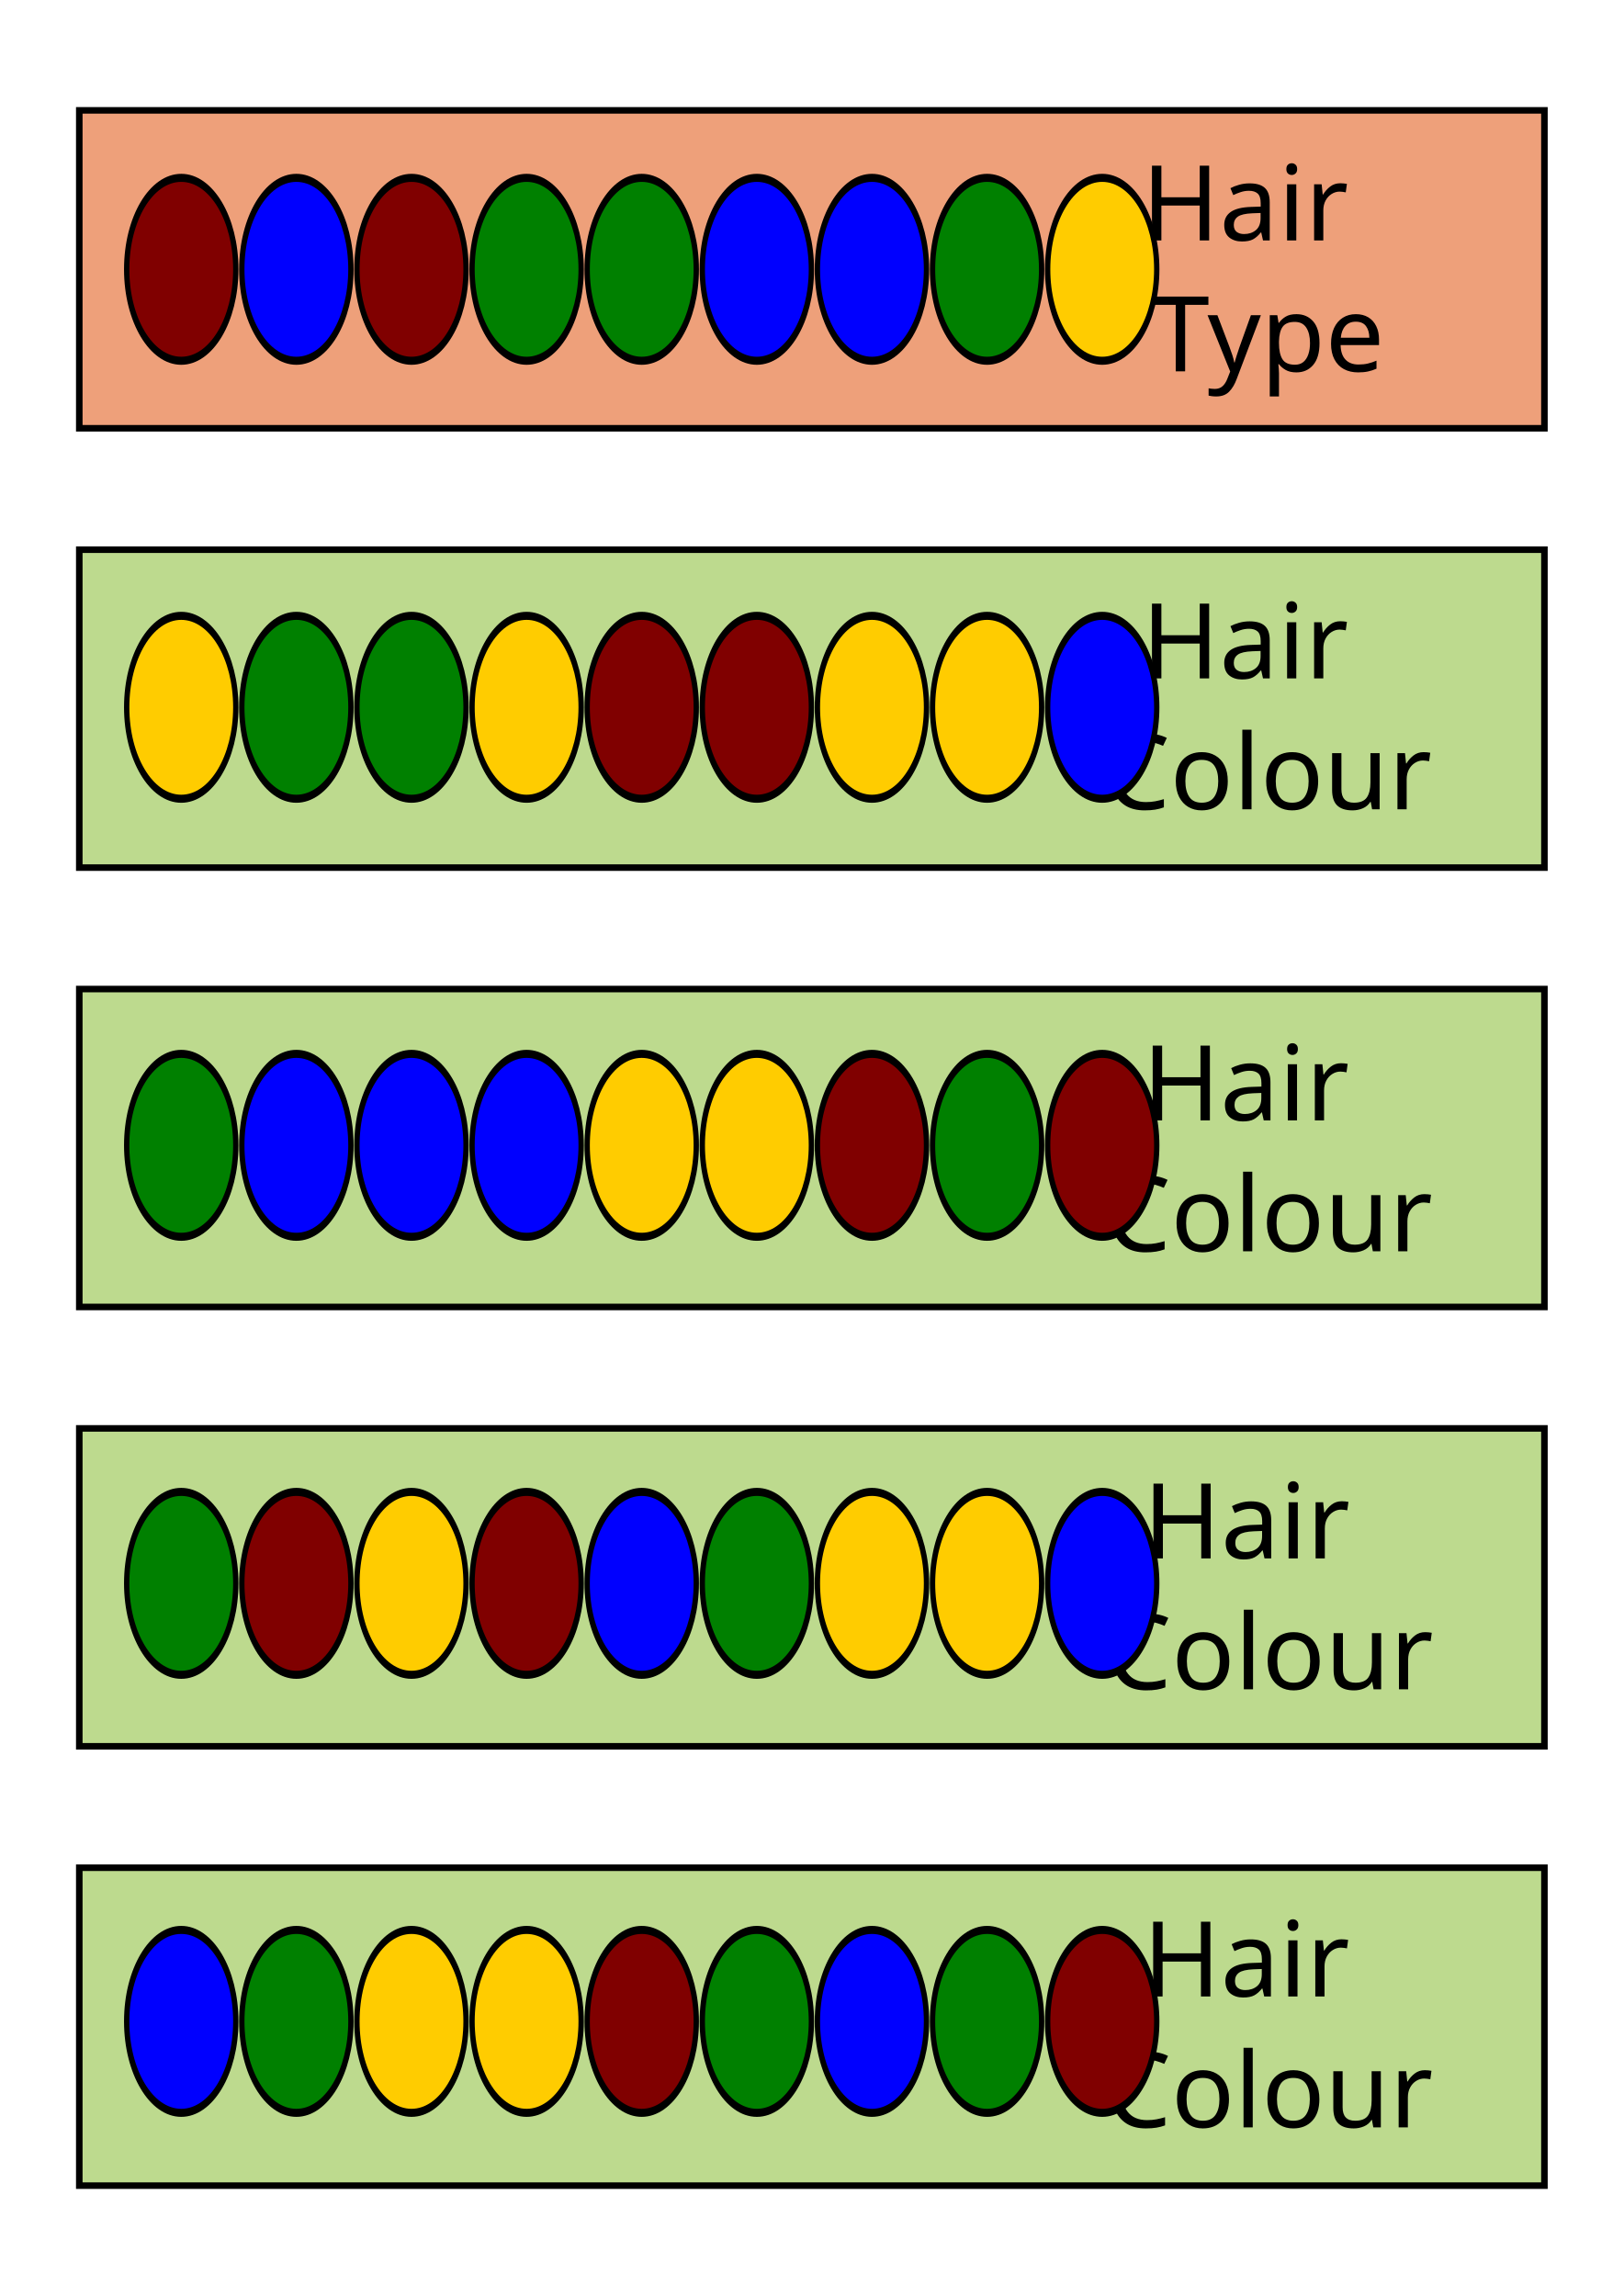
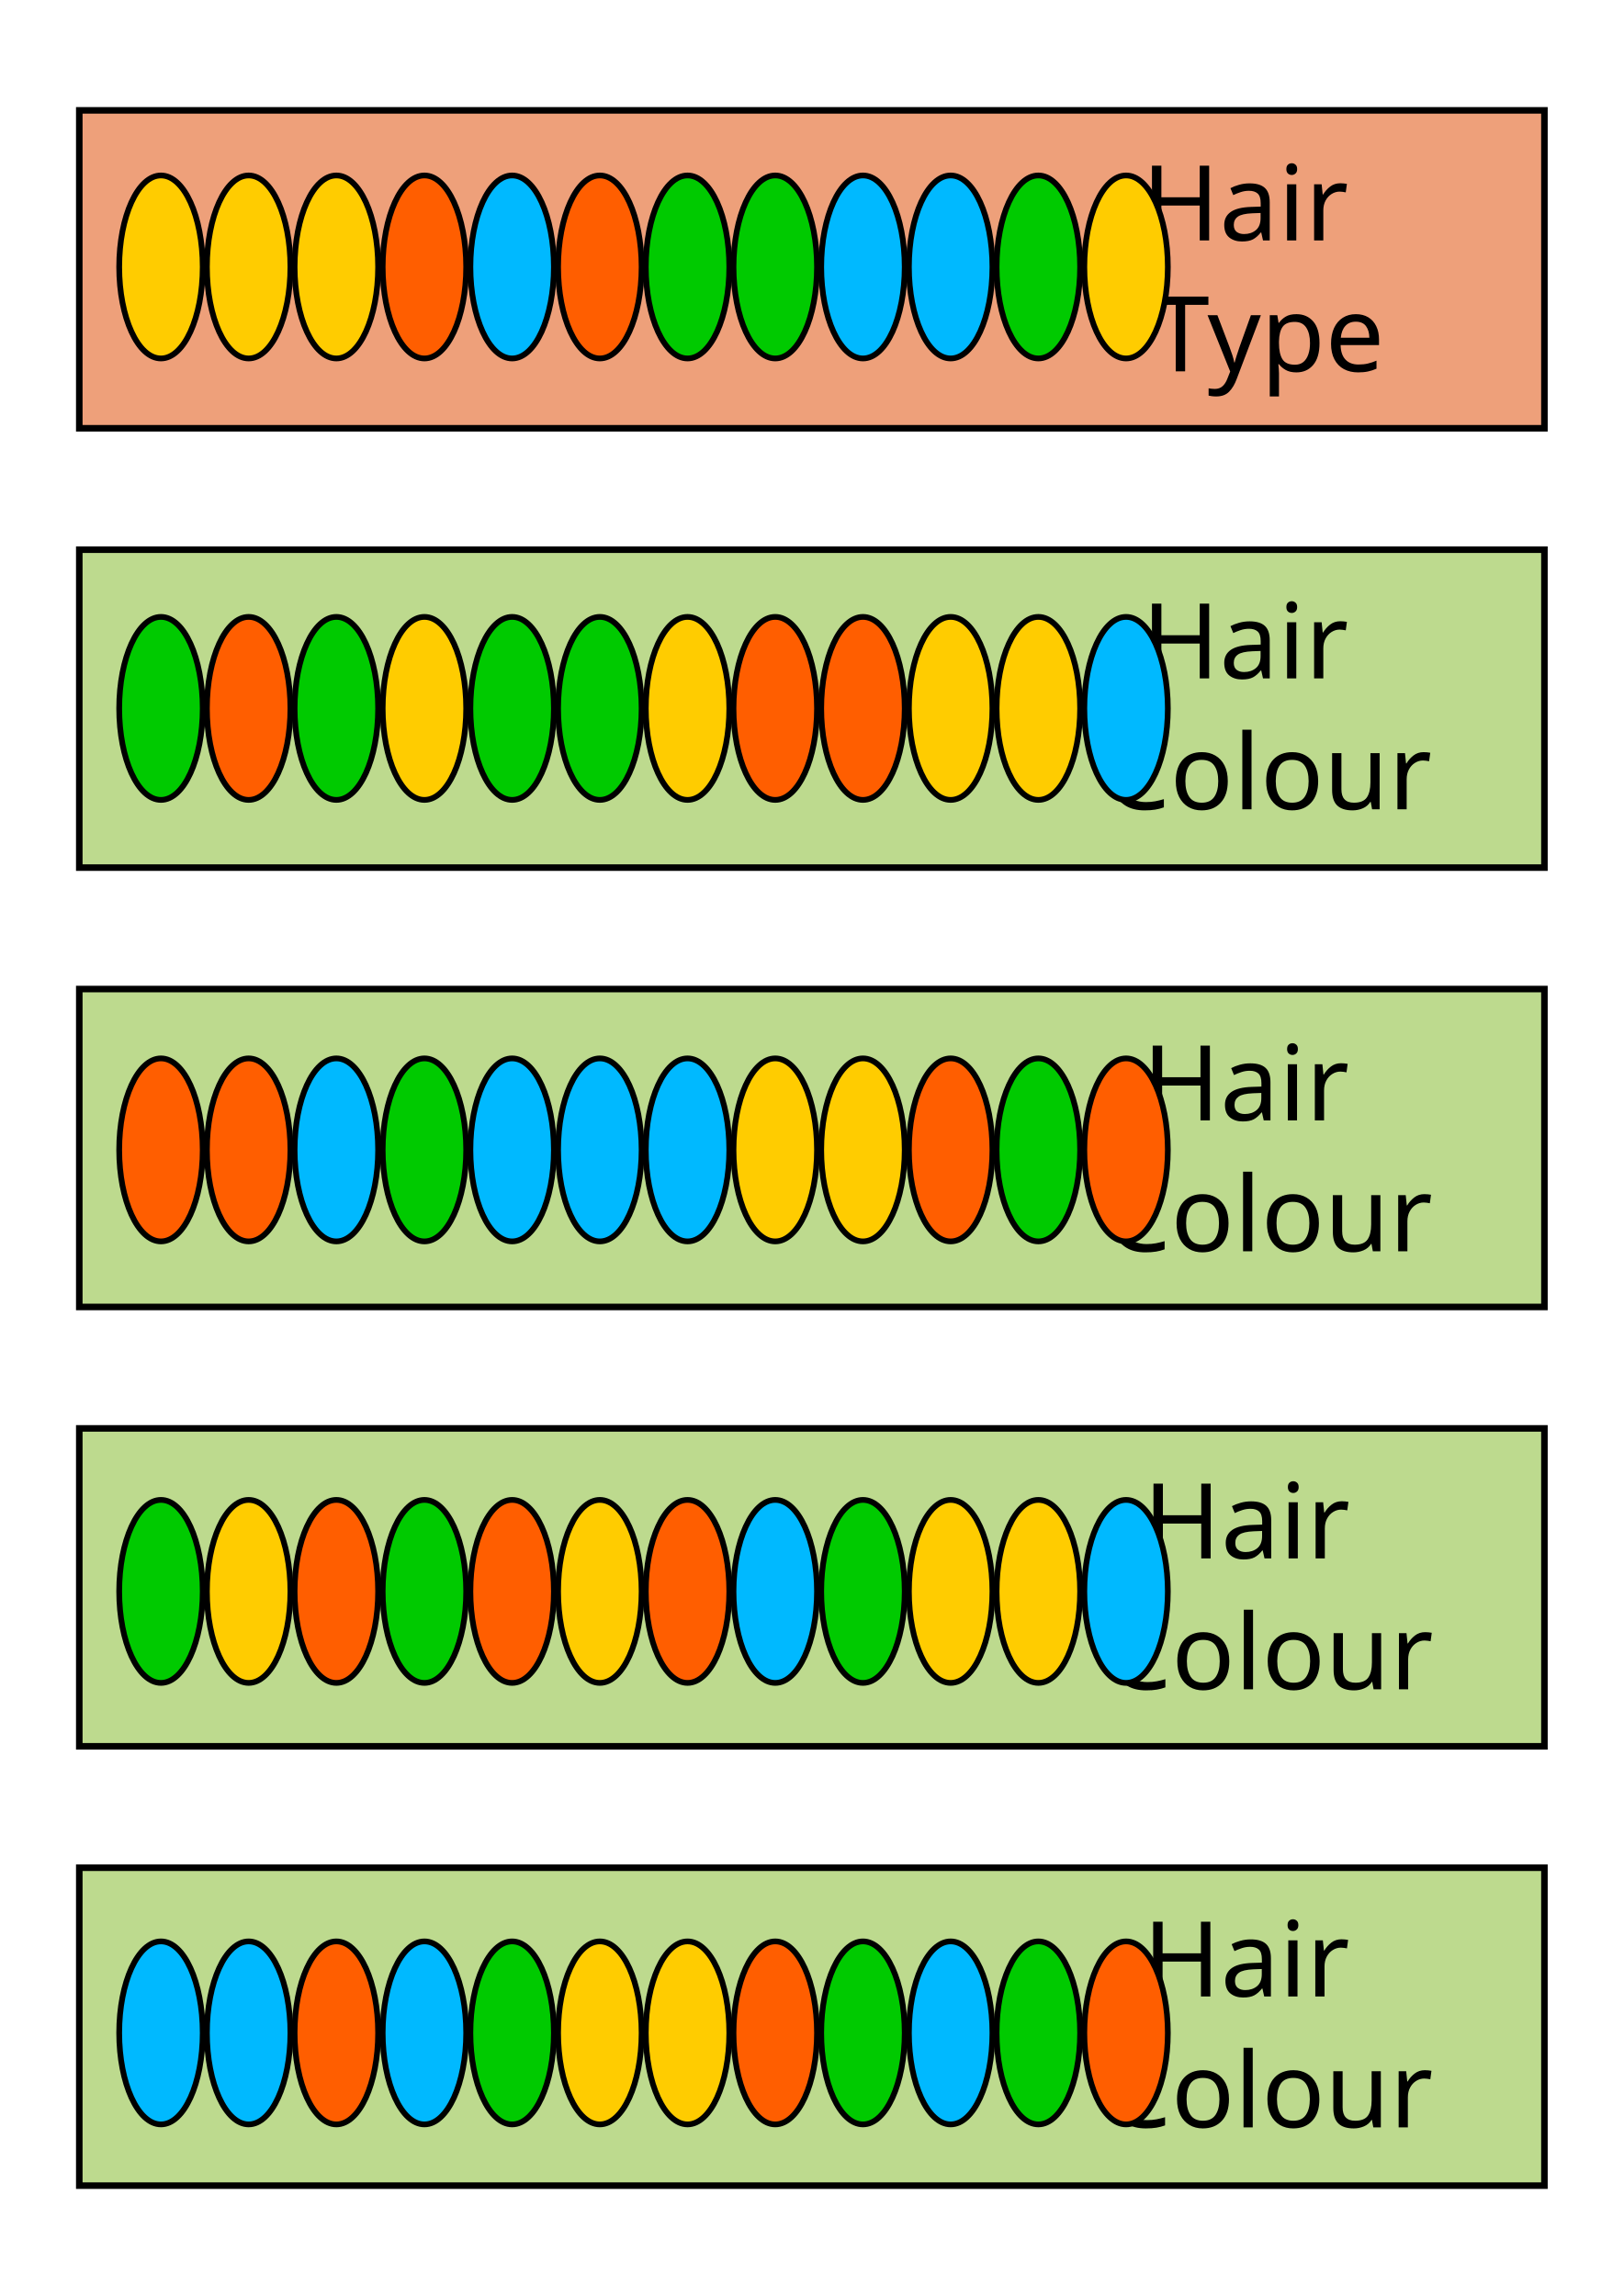
<svg xmlns="http://www.w3.org/2000/svg" width="744.094" height="1052.362" id="svg2" version="1.1">
  <defs id="defs4" />
  <g id="layer2" />
  <g id="layer1">
    <g id="g4199" transform="translate(2.047234,9.933201)">
      <rect y="40.648" x="34.286" height="145.714" width="671.429" id="rect2985" style="fill:#eea07a;fill-opacity:1;stroke:#000000;stroke-width:3;stroke-miterlimit:4;stroke-dasharray:none;stroke-opacity:1" />
-       <ellipse transform="matrix(0.386699,0,0,0.5844715,250.5423,4.406736)" id="path3838" style="fill:#800000;fill-opacity:1;stroke:#000000;stroke-width:6.31;stroke-miterlimit:4;stroke-dasharray:none;stroke-opacity:1" cx="-438.406" cy="186.661" rx="64.65" ry="71.721" />
-       <ellipse transform="matrix(0.386699,0,0,0.5844715,303.2979,4.406736)" id="path3838-2" style="fill:#0000ff;fill-opacity:1;stroke:#000000;stroke-width:6.31;stroke-miterlimit:4;stroke-dasharray:none;stroke-opacity:1" cx="-438.406" cy="186.661" rx="64.65" ry="71.721" />
-       <ellipse transform="matrix(0.386699,0,0,0.5844715,356.0536,4.406736)" id="path3838-7" style="fill:#800000;fill-opacity:1;stroke:#000000;stroke-width:6.31;stroke-miterlimit:4;stroke-dasharray:none;stroke-opacity:1" cx="-438.406" cy="186.661" rx="64.65" ry="71.721" />
-       <ellipse transform="matrix(0.386699,0,0,0.5844715,408.8091,4.406736)" id="path3838-3" style="fill:#008000;fill-opacity:1;stroke:#000000;stroke-width:6.31;stroke-miterlimit:4;stroke-dasharray:none;stroke-opacity:1" cx="-438.406" cy="186.661" rx="64.65" ry="71.721" />
-       <ellipse transform="matrix(0.386699,0,0,0.5844715,461.5648,4.406736)" id="path3838-30" style="fill:#008000;fill-opacity:1;stroke:#000000;stroke-width:6.31;stroke-miterlimit:4;stroke-dasharray:none;stroke-opacity:1" cx="-438.406" cy="186.661" rx="64.65" ry="71.721" />
-       <ellipse transform="matrix(0.386699,0,0,0.5844715,567.076,4.406736)" id="path3838-25" style="fill:#0000ff;fill-opacity:1;stroke:#000000;stroke-width:6.31;stroke-miterlimit:4;stroke-dasharray:none;stroke-opacity:1" cx="-438.406" cy="186.661" rx="64.65" ry="71.721" />
-       <ellipse transform="matrix(0.386699,0,0,0.5844715,619.8316,4.406736)" id="path3838-6" style="fill:#008000;fill-opacity:1;stroke:#000000;stroke-width:6.31;stroke-miterlimit:4;stroke-dasharray:none;stroke-opacity:1" cx="-438.406" cy="186.661" rx="64.65" ry="71.721" />
-       <ellipse transform="matrix(0.386699,0,0,0.5844715,514.3204,4.406736)" id="path3838-39" style="fill:#0000ff;fill-opacity:1;stroke:#000000;stroke-width:6.31;stroke-miterlimit:4;stroke-dasharray:none;stroke-opacity:1" cx="-438.406" cy="186.661" rx="64.65" ry="71.721" />
      <rect y="242.019" x="34.286" height="145.714" width="671.429" id="rect2985-2" style="fill:#bdda8e;fill-opacity:1;stroke:#000000;stroke-width:3;stroke-miterlimit:4;stroke-dasharray:none;stroke-opacity:1" />
-       <ellipse transform="matrix(0.386699,0,0,0.5844715,250.5423,205.1534)" id="path3838-4" style="fill:#ffcc00;fill-opacity:1;stroke:#000000;stroke-width:6.31;stroke-miterlimit:4;stroke-dasharray:none;stroke-opacity:1" cx="-438.406" cy="186.661" rx="64.65" ry="71.721" />
-       <ellipse transform="matrix(0.386699,0,0,0.5844715,303.2979,205.1534)" id="path3838-2-8" style="fill:#008000;fill-opacity:1;stroke:#000000;stroke-width:6.31;stroke-miterlimit:4;stroke-dasharray:none;stroke-opacity:1" cx="-438.406" cy="186.661" rx="64.65" ry="71.721" />
-       <ellipse transform="matrix(0.386699,0,0,0.5844715,356.0536,205.1534)" id="path3838-7-1" style="fill:#008000;fill-opacity:1;stroke:#000000;stroke-width:6.31;stroke-miterlimit:4;stroke-dasharray:none;stroke-opacity:1" cx="-438.406" cy="186.661" rx="64.65" ry="71.721" />
-       <ellipse transform="matrix(0.386699,0,0,0.5844715,408.8091,205.1534)" id="path3838-3-0" style="fill:#ffcc00;fill-opacity:1;stroke:#000000;stroke-width:6.31;stroke-miterlimit:4;stroke-dasharray:none;stroke-opacity:1" cx="-438.406" cy="186.661" rx="64.65" ry="71.721" />
-       <ellipse transform="matrix(0.386699,0,0,0.5844715,461.5648,205.1534)" id="path3838-30-1" style="fill:#800000;fill-opacity:1;stroke:#000000;stroke-width:6.31;stroke-miterlimit:4;stroke-dasharray:none;stroke-opacity:1" cx="-438.406" cy="186.661" rx="64.65" ry="71.721" />
-       <ellipse transform="matrix(0.386699,0,0,0.5844715,567.076,205.1534)" id="path3838-25-6" style="fill:#ffcc00;fill-opacity:1;stroke:#000000;stroke-width:6.31;stroke-miterlimit:4;stroke-dasharray:none;stroke-opacity:1" cx="-438.406" cy="186.661" rx="64.65" ry="71.721" />
-       <ellipse transform="matrix(0.386699,0,0,0.5844715,619.8316,205.1534)" id="path3838-6-7" style="fill:#ffcc00;fill-opacity:1;stroke:#000000;stroke-width:6.31;stroke-miterlimit:4;stroke-dasharray:none;stroke-opacity:1" cx="-438.406" cy="186.661" rx="64.65" ry="71.721" />
-       <ellipse transform="matrix(0.386699,0,0,0.5844715,514.3204,205.1534)" id="path3838-39-6" style="fill:#800000;fill-opacity:1;stroke:#000000;stroke-width:6.31;stroke-miterlimit:4;stroke-dasharray:none;stroke-opacity:1" cx="-438.406" cy="186.661" rx="64.65" ry="71.721" />
      <rect y="443.391" x="34.286" height="145.714" width="671.429" id="rect2985-6" style="fill:#bdda8e;fill-opacity:1;stroke:#000000;stroke-width:3;stroke-miterlimit:4;stroke-dasharray:none;stroke-opacity:1" />
-       <ellipse transform="matrix(0.386699,0,0,0.5844715,250.5423,405.9221)" id="path3838-63" style="fill:#008000;fill-opacity:1;stroke:#000000;stroke-width:6.31;stroke-miterlimit:4;stroke-dasharray:none;stroke-opacity:1" cx="-438.406" cy="186.661" rx="64.65" ry="71.721" />
-       <ellipse transform="matrix(0.386699,0,0,0.5844715,303.2979,405.9221)" id="path3838-2-1" style="fill:#0000ff;fill-opacity:1;stroke:#000000;stroke-width:6.31;stroke-miterlimit:4;stroke-dasharray:none;stroke-opacity:1" cx="-438.406" cy="186.661" rx="64.65" ry="71.721" />
-       <ellipse transform="matrix(0.386699,0,0,0.5844715,356.0536,405.9221)" id="path3838-7-9" style="fill:#0000ff;fill-opacity:1;stroke:#000000;stroke-width:6.31;stroke-miterlimit:4;stroke-dasharray:none;stroke-opacity:1" cx="-438.406" cy="186.661" rx="64.65" ry="71.721" />
-       <ellipse transform="matrix(0.386699,0,0,0.5844715,408.8091,405.9221)" id="path3838-3-3" style="fill:#0000ff;fill-opacity:1;stroke:#000000;stroke-width:6.31;stroke-miterlimit:4;stroke-dasharray:none;stroke-opacity:1" cx="-438.406" cy="186.661" rx="64.65" ry="71.721" />
-       <ellipse transform="matrix(0.386699,0,0,0.5844715,461.5648,405.9221)" id="path3838-30-4" style="fill:#ffcc00;fill-opacity:1;stroke:#000000;stroke-width:6.31;stroke-miterlimit:4;stroke-dasharray:none;stroke-opacity:1" cx="-438.406" cy="186.661" rx="64.65" ry="71.721" />
-       <ellipse transform="matrix(0.386699,0,0,0.5844715,567.076,405.9221)" id="path3838-25-4" style="fill:#800000;fill-opacity:1;stroke:#000000;stroke-width:6.31;stroke-miterlimit:4;stroke-dasharray:none;stroke-opacity:1" cx="-438.406" cy="186.661" rx="64.65" ry="71.721" />
-       <ellipse transform="matrix(0.386699,0,0,0.5844715,619.8316,405.9221)" id="path3838-6-3" style="fill:#008000;fill-opacity:1;stroke:#000000;stroke-width:6.31;stroke-miterlimit:4;stroke-dasharray:none;stroke-opacity:1" cx="-438.406" cy="186.661" rx="64.65" ry="71.721" />
-       <ellipse transform="matrix(0.386699,0,0,0.5844715,514.3204,405.9221)" id="path3838-39-9" style="fill:#ffcc00;fill-opacity:1;stroke:#000000;stroke-width:6.31;stroke-miterlimit:4;stroke-dasharray:none;stroke-opacity:1" cx="-438.406" cy="186.661" rx="64.65" ry="71.721" />
      <rect y="644.762" x="34.286" height="145.714" width="671.429" id="rect2985-5" style="fill:#bdda8e;fill-opacity:1;stroke:#000000;stroke-width:3;stroke-miterlimit:4;stroke-dasharray:none;stroke-opacity:1" />
-       <ellipse transform="matrix(0.386699,0,0,0.5844715,250.5423,606.6908)" id="path3838-44" style="fill:#008000;fill-opacity:1;stroke:#000000;stroke-width:6.31;stroke-miterlimit:4;stroke-dasharray:none;stroke-opacity:1" cx="-438.406" cy="186.661" rx="64.65" ry="71.721" />
-       <ellipse transform="matrix(0.386699,0,0,0.5844715,303.2979,606.6908)" id="path3838-2-9" style="fill:#800000;fill-opacity:1;stroke:#000000;stroke-width:6.31;stroke-miterlimit:4;stroke-dasharray:none;stroke-opacity:1" cx="-438.406" cy="186.661" rx="64.65" ry="71.721" />
-       <ellipse transform="matrix(0.386699,0,0,0.5844715,356.0536,606.6908)" id="path3838-7-7" style="fill:#ffcc00;fill-opacity:1;stroke:#000000;stroke-width:6.31;stroke-miterlimit:4;stroke-dasharray:none;stroke-opacity:1" cx="-438.406" cy="186.661" rx="64.65" ry="71.721" />
-       <ellipse transform="matrix(0.386699,0,0,0.5844715,408.8091,606.6908)" id="path3838-3-6" style="fill:#800000;fill-opacity:1;stroke:#000000;stroke-width:6.31;stroke-miterlimit:4;stroke-dasharray:none;stroke-opacity:1" cx="-438.406" cy="186.661" rx="64.65" ry="71.721" />
-       <ellipse transform="matrix(0.386699,0,0,0.5844715,461.5648,606.6908)" id="path3838-30-6" style="fill:#0000ff;fill-opacity:1;stroke:#000000;stroke-width:6.31;stroke-miterlimit:4;stroke-dasharray:none;stroke-opacity:1" cx="-438.406" cy="186.661" rx="64.65" ry="71.721" />
-       <ellipse transform="matrix(0.386699,0,0,0.5844715,567.076,606.6908)" id="path3838-25-3" style="fill:#ffcc00;fill-opacity:1;stroke:#000000;stroke-width:6.31;stroke-miterlimit:4;stroke-dasharray:none;stroke-opacity:1" cx="-438.406" cy="186.661" rx="64.65" ry="71.721" />
-       <ellipse transform="matrix(0.386699,0,0,0.5844715,619.8316,606.6908)" id="path3838-6-4" style="fill:#ffcc00;fill-opacity:1;stroke:#000000;stroke-width:6.31;stroke-miterlimit:4;stroke-dasharray:none;stroke-opacity:1" cx="-438.406" cy="186.661" rx="64.65" ry="71.721" />
-       <ellipse transform="matrix(0.386699,0,0,0.5844715,514.3204,606.6908)" id="path3838-39-94" style="fill:#008000;fill-opacity:1;stroke:#000000;stroke-width:6.31;stroke-miterlimit:4;stroke-dasharray:none;stroke-opacity:1" cx="-438.406" cy="186.661" rx="64.65" ry="71.721" />
      <rect y="846.134" x="34.286" height="145.714" width="671.429" id="rect2985-1" style="fill:#bdda8e;fill-opacity:1;stroke:#000000;stroke-width:3;stroke-miterlimit:4;stroke-dasharray:none;stroke-opacity:1" />
-       <ellipse transform="matrix(0.386699,0,0,0.5844715,250.5423,807.4596)" id="path3838-24" style="fill:#0000ff;fill-opacity:1;stroke:#000000;stroke-width:6.31;stroke-miterlimit:4;stroke-dasharray:none;stroke-opacity:1" cx="-438.406" cy="186.661" rx="64.65" ry="71.721" />
-       <ellipse transform="matrix(0.386699,0,0,0.5844715,303.2979,807.4596)" id="path3838-2-3" style="fill:#008000;fill-opacity:1;stroke:#000000;stroke-width:6.31;stroke-miterlimit:4;stroke-dasharray:none;stroke-opacity:1" cx="-438.406" cy="186.661" rx="64.65" ry="71.721" />
-       <ellipse transform="matrix(0.386699,0,0,0.5844715,356.0536,807.4596)" id="path3838-7-92" style="fill:#ffcc00;fill-opacity:1;stroke:#000000;stroke-width:6.31;stroke-miterlimit:4;stroke-dasharray:none;stroke-opacity:1" cx="-438.406" cy="186.661" rx="64.65" ry="71.721" />
-       <ellipse transform="matrix(0.386699,0,0,0.5844715,408.8091,807.4596)" id="path3838-3-7" style="fill:#ffcc00;fill-opacity:1;stroke:#000000;stroke-width:6.31;stroke-miterlimit:4;stroke-dasharray:none;stroke-opacity:1" cx="-438.406" cy="186.661" rx="64.65" ry="71.721" />
-       <ellipse transform="matrix(0.386699,0,0,0.5844715,461.5648,807.4596)" id="path3838-30-2" style="fill:#800000;fill-opacity:1;stroke:#000000;stroke-width:6.31;stroke-miterlimit:4;stroke-dasharray:none;stroke-opacity:1" cx="-438.406" cy="186.661" rx="64.65" ry="71.721" />
-       <ellipse transform="matrix(0.386699,0,0,0.5844715,567.076,807.4596)" id="path3838-25-1" style="fill:#0000ff;fill-opacity:1;stroke:#000000;stroke-width:6.31;stroke-miterlimit:4;stroke-dasharray:none;stroke-opacity:1" cx="-438.406" cy="186.661" rx="64.65" ry="71.721" />
-       <ellipse transform="matrix(0.386699,0,0,0.5844715,619.8316,807.4596)" id="path3838-6-2" style="fill:#008000;fill-opacity:1;stroke:#000000;stroke-width:6.31;stroke-miterlimit:4;stroke-dasharray:none;stroke-opacity:1" cx="-438.406" cy="186.661" rx="64.65" ry="71.721" />
-       <ellipse transform="matrix(0.386699,0,0,0.5844715,514.3204,807.4596)" id="path3838-39-97" style="fill:#008000;fill-opacity:1;stroke:#000000;stroke-width:6.31;stroke-miterlimit:4;stroke-dasharray:none;stroke-opacity:1" cx="-438.406" cy="186.661" rx="64.65" ry="71.721" />
      <text id="text3808" y="100.263" x="615.364" style="font-style:normal;font-variant:normal;font-weight:500;font-stretch:normal;font-size:40px;line-height:125%;font-family:Ubuntu;-inkscape-font-specification:'Ubuntu Medium';letter-spacing:0px;word-spacing:0px;fill:#000000;fill-opacity:1;stroke:none" xml:space="preserve">
        <tspan id="tspan4242" style="font-style:normal;font-variant:normal;font-weight:500;font-stretch:normal;font-size:48px;font-family:Ubuntu;-inkscape-font-specification:'Ubuntu Medium';text-align:center;text-anchor:middle" y="100.263" x="615.364">Hair</tspan>
        <tspan id="tspan4353" style="font-style:normal;font-variant:normal;font-weight:500;font-stretch:normal;font-size:48px;font-family:Ubuntu;-inkscape-font-specification:'Ubuntu Medium';text-align:center;text-anchor:middle" y="160.263" x="615.364">Type</tspan>
      </text>
      <text id="text3808-3" y="301.009" x="615.364" style="font-style:normal;font-variant:normal;font-weight:500;font-stretch:normal;font-size:40px;line-height:125%;font-family:Ubuntu;-inkscape-font-specification:'Ubuntu Medium';letter-spacing:0px;word-spacing:0px;fill:#000000;fill-opacity:1;stroke:none" xml:space="preserve">
        <tspan id="tspan4240" style="font-style:normal;font-variant:normal;font-weight:500;font-stretch:normal;font-size:48px;font-family:Ubuntu;-inkscape-font-specification:'Ubuntu Medium';text-align:center;text-anchor:middle" y="301.009" x="615.364">Hair</tspan>
        <tspan id="tspan4357" style="font-style:normal;font-variant:normal;font-weight:500;font-stretch:normal;font-size:48px;font-family:Ubuntu;-inkscape-font-specification:'Ubuntu Medium';text-align:center;text-anchor:middle" y="361.009" x="615.364">Colour</tspan>
      </text>
      <text id="text3808-1" y="503.595" x="615.704" style="font-style:normal;font-variant:normal;font-weight:500;font-stretch:normal;font-size:40px;line-height:125%;font-family:Ubuntu;-inkscape-font-specification:'Ubuntu Medium';letter-spacing:0px;word-spacing:0px;fill:#000000;fill-opacity:1;stroke:none" xml:space="preserve">
        <tspan id="tspan4244" style="font-style:normal;font-variant:normal;font-weight:500;font-stretch:normal;font-size:48px;font-family:Ubuntu;-inkscape-font-specification:'Ubuntu Medium';text-align:center;text-anchor:middle" y="503.595" x="615.704">Hair</tspan>
        <tspan id="tspan4361" style="font-style:normal;font-variant:normal;font-weight:500;font-stretch:normal;font-size:48px;font-family:Ubuntu;-inkscape-font-specification:'Ubuntu Medium';text-align:center;text-anchor:middle" y="563.595" x="615.704">Colour</tspan>
      </text>
      <text id="text3808-9" y="704.363" x="616.055" style="font-style:normal;font-variant:normal;font-weight:500;font-stretch:normal;font-size:40px;line-height:125%;font-family:Ubuntu;-inkscape-font-specification:'Ubuntu Medium';letter-spacing:0px;word-spacing:0px;fill:#000000;fill-opacity:1;stroke:none" xml:space="preserve">
        <tspan id="tspan4246" style="font-style:normal;font-variant:normal;font-weight:500;font-stretch:normal;font-size:48px;font-family:Ubuntu;-inkscape-font-specification:'Ubuntu Medium';text-align:center;text-anchor:middle" y="704.363" x="616.055">Hair</tspan>
        <tspan id="tspan4365" style="font-style:normal;font-variant:normal;font-weight:500;font-stretch:normal;font-size:48px;font-family:Ubuntu;-inkscape-font-specification:'Ubuntu Medium';text-align:center;text-anchor:middle" y="764.363" x="616.055">Colour</tspan>
      </text>
      <text id="text3808-5" y="905.132" x="615.915" style="font-style:normal;font-variant:normal;font-weight:500;font-stretch:normal;font-size:40px;line-height:125%;font-family:Ubuntu;-inkscape-font-specification:'Ubuntu Medium';letter-spacing:0px;word-spacing:0px;fill:#000000;fill-opacity:1;stroke:none" xml:space="preserve">
        <tspan style="font-style:normal;font-variant:normal;font-weight:500;font-stretch:normal;font-size:48px;font-family:Ubuntu;-inkscape-font-specification:'Ubuntu Medium';text-align:center;text-anchor:middle" y="905.132" x="615.915" id="tspan4143">Hair</tspan>
        <tspan id="tspan4248" style="font-style:normal;font-variant:normal;font-weight:500;font-stretch:normal;font-size:48px;font-family:Ubuntu;-inkscape-font-specification:'Ubuntu Medium';text-align:center;text-anchor:middle" y="965.132" x="615.915">Colour</tspan>
      </text>
-       <ellipse transform="matrix(0.386699,0,0,0.5844715,672.5872,4.406736)" id="path3838-6-35" style="fill:#ffcc00;fill-opacity:1;stroke:#000000;stroke-width:6.31;stroke-miterlimit:4;stroke-dasharray:none;stroke-opacity:1" cx="-438.406" cy="186.661" rx="64.65" ry="71.721" />
-       <ellipse transform="matrix(0.386699,0,0,0.5844715,672.5872,205.1534)" id="path3838-6-20" style="fill:#0000ff;fill-opacity:1;stroke:#000000;stroke-width:6.31;stroke-miterlimit:4;stroke-dasharray:none;stroke-opacity:1" cx="-438.406" cy="186.661" rx="64.65" ry="71.721" />
-       <ellipse transform="matrix(0.386699,0,0,0.5844715,672.5872,405.9221)" id="path3838-6-6" style="fill:#800000;fill-opacity:1;stroke:#000000;stroke-width:6.31;stroke-miterlimit:4;stroke-dasharray:none;stroke-opacity:1" cx="-438.406" cy="186.661" rx="64.65" ry="71.721" />
-       <ellipse transform="matrix(0.386699,0,0,0.5844715,672.5872,606.6908)" id="path3838-6-5" style="fill:#0000ff;fill-opacity:1;stroke:#000000;stroke-width:6.31;stroke-miterlimit:4;stroke-dasharray:none;stroke-opacity:1" cx="-438.406" cy="186.661" rx="64.65" ry="71.721" />
-       <ellipse transform="matrix(0.386699,0,0,0.5844715,672.5872,807.4596)" id="path3838-6-353" style="fill:#800000;fill-opacity:1;stroke:#000000;stroke-width:6.31;stroke-miterlimit:4;stroke-dasharray:none;stroke-opacity:1" cx="-438.406" cy="186.661" rx="64.65" ry="71.721" />
+       <ellipse ry="41.937" rx="19.138" cy="112.424" cx="192.458" style="fill:#ff5e00;fill-opacity:1;stroke:#000000;stroke-width:2.625;stroke-miterlimit:4;stroke-dasharray:none;stroke-opacity:1" id="path3838" />
+       <ellipse ry="41.937" rx="19.138" cy="112.424" cx="232.651" style="fill:#00b9ff;fill-opacity:1;stroke:#000000;stroke-width:2.625;stroke-miterlimit:4;stroke-dasharray:none;stroke-opacity:1" id="path3838-2" />
+       <ellipse ry="41.937" rx="19.138" cy="112.424" cx="272.843" style="fill:#ff5e00;fill-opacity:1;stroke:#000000;stroke-width:2.625;stroke-miterlimit:4;stroke-dasharray:none;stroke-opacity:1" id="path3838-7" />
+       <ellipse ry="41.937" rx="19.138" cy="112.424" cx="313.036" style="fill:#00ca00;fill-opacity:1;stroke:#000000;stroke-width:2.625;stroke-miterlimit:4;stroke-dasharray:none;stroke-opacity:1" id="path3838-3" />
+       <ellipse ry="41.937" rx="19.138" cy="112.424" cx="353.228" style="fill:#00ca00;fill-opacity:1;stroke:#000000;stroke-width:2.625;stroke-miterlimit:4;stroke-dasharray:none;stroke-opacity:1" id="path3838-30" />
+       <ellipse ry="41.937" rx="19.138" cy="112.424" cx="433.613" style="fill:#00b9ff;fill-opacity:1;stroke:#000000;stroke-width:2.625;stroke-miterlimit:4;stroke-dasharray:none;stroke-opacity:1" id="path3838-25" />
+       <ellipse ry="41.937" rx="19.138" cy="112.424" cx="473.805" style="fill:#00ca00;fill-opacity:1;stroke:#000000;stroke-width:2.625;stroke-miterlimit:4;stroke-dasharray:none;stroke-opacity:1" id="path3838-6" />
+       <ellipse ry="41.937" rx="19.138" cy="112.424" cx="393.421" style="fill:#00b9ff;fill-opacity:1;stroke:#000000;stroke-width:2.625;stroke-miterlimit:4;stroke-dasharray:none;stroke-opacity:1" id="path3838-39" />
+       <ellipse ry="41.937" rx="19.138" cy="112.424" cx="513.998" style="fill:#ffcc00;fill-opacity:1;stroke:#000000;stroke-width:2.625;stroke-miterlimit:4;stroke-dasharray:none;stroke-opacity:1" id="path3838-6-35" />
+       <ellipse ry="41.937" rx="19.138" cy="112.424" cx="71.715" style="fill:#ffcc00;fill-opacity:1;stroke:#000000;stroke-width:2.625;stroke-miterlimit:4;stroke-dasharray:none;stroke-opacity:1" id="path3838-8" />
+       <ellipse ry="41.937" rx="19.138" cy="112.424" cx="111.907" style="fill:#ffcc00;fill-opacity:1;stroke:#000000;stroke-width:2.625;stroke-miterlimit:4;stroke-dasharray:none;stroke-opacity:1" id="path3838-2-7" />
+       <ellipse ry="41.937" rx="19.138" cy="112.424" cx="152.1" style="fill:#ffcc00;fill-opacity:1;stroke:#000000;stroke-width:2.625;stroke-miterlimit:4;stroke-dasharray:none;stroke-opacity:1" id="path3838-7-91" />
+       <ellipse ry="41.937" rx="19.138" cy="314.76" cx="192.458" style="fill:#ffcc00;fill-opacity:1;stroke:#000000;stroke-width:2.625;stroke-miterlimit:4;stroke-dasharray:none;stroke-opacity:1" id="path3838-4" />
+       <ellipse ry="41.937" rx="19.138" cy="314.76" cx="232.651" style="fill:#00ca00;fill-opacity:1;stroke:#000000;stroke-width:2.625;stroke-miterlimit:4;stroke-dasharray:none;stroke-opacity:1" id="path3838-2-8" />
+       <ellipse ry="41.937" rx="19.138" cy="314.76" cx="272.843" style="fill:#00ca00;fill-opacity:1;stroke:#000000;stroke-width:2.625;stroke-miterlimit:4;stroke-dasharray:none;stroke-opacity:1" id="path3838-7-1" />
+       <ellipse ry="41.937" rx="19.138" cy="314.76" cx="313.036" style="fill:#ffcc00;fill-opacity:1;stroke:#000000;stroke-width:2.625;stroke-miterlimit:4;stroke-dasharray:none;stroke-opacity:1" id="path3838-3-0" />
+       <ellipse ry="41.937" rx="19.138" cy="314.76" cx="353.228" style="fill:#ff5e00;fill-opacity:1;stroke:#000000;stroke-width:2.625;stroke-miterlimit:4;stroke-dasharray:none;stroke-opacity:1" id="path3838-30-1" />
+       <ellipse ry="41.937" rx="19.138" cy="314.76" cx="433.613" style="fill:#ffcc00;fill-opacity:1;stroke:#000000;stroke-width:2.625;stroke-miterlimit:4;stroke-dasharray:none;stroke-opacity:1" id="path3838-25-6" />
+       <ellipse ry="41.937" rx="19.138" cy="314.76" cx="473.805" style="fill:#ffcc00;fill-opacity:1;stroke:#000000;stroke-width:2.625;stroke-miterlimit:4;stroke-dasharray:none;stroke-opacity:1" id="path3838-6-7" />
+       <ellipse ry="41.937" rx="19.138" cy="314.76" cx="393.421" style="fill:#ff5e00;fill-opacity:1;stroke:#000000;stroke-width:2.625;stroke-miterlimit:4;stroke-dasharray:none;stroke-opacity:1" id="path3838-39-6" />
+       <ellipse ry="41.937" rx="19.138" cy="314.76" cx="513.998" style="fill:#00b9ff;fill-opacity:1;stroke:#000000;stroke-width:2.625;stroke-miterlimit:4;stroke-dasharray:none;stroke-opacity:1" id="path3838-6-20" />
+       <ellipse ry="41.937" rx="19.138" cy="314.76" cx="71.715" style="fill:#00ca00;fill-opacity:1;stroke:#000000;stroke-width:2.625;stroke-miterlimit:4;stroke-dasharray:none;stroke-opacity:1" id="path3838-9" />
+       <ellipse ry="41.937" rx="19.138" cy="314.76" cx="111.907" style="fill:#ff5e00;fill-opacity:1;stroke:#000000;stroke-width:2.625;stroke-miterlimit:4;stroke-dasharray:none;stroke-opacity:1" id="path3838-2-6" />
+       <ellipse ry="41.937" rx="19.138" cy="314.76" cx="152.1" style="fill:#00ca00;fill-opacity:1;stroke:#000000;stroke-width:2.625;stroke-miterlimit:4;stroke-dasharray:none;stroke-opacity:1" id="path3838-7-6" />
+       <ellipse ry="41.937" rx="19.138" cy="517.118" cx="192.458" style="fill:#00ca00;fill-opacity:1;stroke:#000000;stroke-width:2.625;stroke-miterlimit:4;stroke-dasharray:none;stroke-opacity:1" id="path3838-63" />
+       <ellipse ry="41.937" rx="19.138" cy="517.118" cx="232.651" style="fill:#00b9ff;fill-opacity:1;stroke:#000000;stroke-width:2.625;stroke-miterlimit:4;stroke-dasharray:none;stroke-opacity:1" id="path3838-2-1" />
+       <ellipse ry="41.937" rx="19.138" cy="517.118" cx="272.843" style="fill:#00b9ff;fill-opacity:1;stroke:#000000;stroke-width:2.625;stroke-miterlimit:4;stroke-dasharray:none;stroke-opacity:1" id="path3838-7-9" />
+       <ellipse ry="41.937" rx="19.138" cy="517.118" cx="313.036" style="fill:#00b9ff;fill-opacity:1;stroke:#000000;stroke-width:2.625;stroke-miterlimit:4;stroke-dasharray:none;stroke-opacity:1" id="path3838-3-3" />
+       <ellipse ry="41.937" rx="19.138" cy="517.118" cx="353.228" style="fill:#ffcc00;fill-opacity:1;stroke:#000000;stroke-width:2.625;stroke-miterlimit:4;stroke-dasharray:none;stroke-opacity:1" id="path3838-30-4" />
+       <ellipse ry="41.937" rx="19.138" cy="517.118" cx="433.613" style="fill:#ff5e00;fill-opacity:1;stroke:#000000;stroke-width:2.625;stroke-miterlimit:4;stroke-dasharray:none;stroke-opacity:1" id="path3838-25-4" />
+       <ellipse ry="41.937" rx="19.138" cy="517.118" cx="473.805" style="fill:#00ca00;fill-opacity:1;stroke:#000000;stroke-width:2.625;stroke-miterlimit:4;stroke-dasharray:none;stroke-opacity:1" id="path3838-6-3" />
+       <ellipse ry="41.937" rx="19.138" cy="517.118" cx="393.421" style="fill:#ffcc00;fill-opacity:1;stroke:#000000;stroke-width:2.625;stroke-miterlimit:4;stroke-dasharray:none;stroke-opacity:1" id="path3838-39-9" />
+       <ellipse ry="41.937" rx="19.138" cy="517.118" cx="513.998" style="fill:#ff5e00;fill-opacity:1;stroke:#000000;stroke-width:2.625;stroke-miterlimit:4;stroke-dasharray:none;stroke-opacity:1" id="path3838-6-6" />
+       <ellipse ry="41.937" rx="19.138" cy="517.118" cx="71.715" style="fill:#ff5e00;fill-opacity:1;stroke:#000000;stroke-width:2.625;stroke-miterlimit:4;stroke-dasharray:none;stroke-opacity:1" id="path3838-638" />
+       <ellipse ry="41.937" rx="19.138" cy="517.118" cx="111.907" style="fill:#ff5e00;fill-opacity:1;stroke:#000000;stroke-width:2.625;stroke-miterlimit:4;stroke-dasharray:none;stroke-opacity:1" id="path3838-2-65" />
+       <ellipse ry="41.937" rx="19.138" cy="517.118" cx="152.1" style="fill:#00b9ff;fill-opacity:1;stroke:#000000;stroke-width:2.625;stroke-miterlimit:4;stroke-dasharray:none;stroke-opacity:1" id="path3838-7-94" />
+       <ellipse ry="41.937" rx="19.138" cy="719.477" cx="192.458" style="fill:#00ca00;fill-opacity:1;stroke:#000000;stroke-width:2.625;stroke-miterlimit:4;stroke-dasharray:none;stroke-opacity:1" id="path3838-44" />
+       <ellipse ry="41.937" rx="19.138" cy="719.477" cx="232.651" style="fill:#ff5e00;fill-opacity:1;stroke:#000000;stroke-width:2.625;stroke-miterlimit:4;stroke-dasharray:none;stroke-opacity:1" id="path3838-2-9" />
+       <ellipse ry="41.937" rx="19.138" cy="719.477" cx="272.843" style="fill:#ffcc00;fill-opacity:1;stroke:#000000;stroke-width:2.625;stroke-miterlimit:4;stroke-dasharray:none;stroke-opacity:1" id="path3838-7-7" />
+       <ellipse ry="41.937" rx="19.138" cy="719.477" cx="313.036" style="fill:#ff5e00;fill-opacity:1;stroke:#000000;stroke-width:2.625;stroke-miterlimit:4;stroke-dasharray:none;stroke-opacity:1" id="path3838-3-6" />
+       <ellipse ry="41.937" rx="19.138" cy="719.477" cx="353.228" style="fill:#00b9ff;fill-opacity:1;stroke:#000000;stroke-width:2.625;stroke-miterlimit:4;stroke-dasharray:none;stroke-opacity:1" id="path3838-30-6" />
+       <ellipse ry="41.937" rx="19.138" cy="719.477" cx="433.613" style="fill:#ffcc00;fill-opacity:1;stroke:#000000;stroke-width:2.625;stroke-miterlimit:4;stroke-dasharray:none;stroke-opacity:1" id="path3838-25-3" />
+       <ellipse ry="41.937" rx="19.138" cy="719.477" cx="473.805" style="fill:#ffcc00;fill-opacity:1;stroke:#000000;stroke-width:2.625;stroke-miterlimit:4;stroke-dasharray:none;stroke-opacity:1" id="path3838-6-4" />
+       <ellipse ry="41.937" rx="19.138" cy="719.477" cx="393.421" style="fill:#00ca00;fill-opacity:1;stroke:#000000;stroke-width:2.625;stroke-miterlimit:4;stroke-dasharray:none;stroke-opacity:1" id="path3838-39-94" />
+       <ellipse ry="41.937" rx="19.138" cy="719.477" cx="513.998" style="fill:#00b9ff;fill-opacity:1;stroke:#000000;stroke-width:2.625;stroke-miterlimit:4;stroke-dasharray:none;stroke-opacity:1" id="path3838-6-5" />
+       <ellipse ry="41.937" rx="19.138" cy="719.477" cx="71.715" style="fill:#00ca00;fill-opacity:1;stroke:#000000;stroke-width:2.625;stroke-miterlimit:4;stroke-dasharray:none;stroke-opacity:1" id="path3838-29" />
+       <ellipse ry="41.937" rx="19.138" cy="719.477" cx="111.907" style="fill:#ffcc00;fill-opacity:1;stroke:#000000;stroke-width:2.625;stroke-miterlimit:4;stroke-dasharray:none;stroke-opacity:1" id="path3838-2-75" />
+       <ellipse ry="41.937" rx="19.138" cy="719.477" cx="152.1" style="fill:#ff5e00;fill-opacity:1;stroke:#000000;stroke-width:2.625;stroke-miterlimit:4;stroke-dasharray:none;stroke-opacity:1" id="path3838-7-943" />
+       <ellipse ry="41.937" rx="19.138" cy="921.835" cx="192.458" style="fill:#00b9ff;fill-opacity:1;stroke:#000000;stroke-width:2.625;stroke-miterlimit:4;stroke-dasharray:none;stroke-opacity:1" id="path3838-24" />
+       <ellipse ry="41.937" rx="19.138" cy="921.835" cx="232.651" style="fill:#00ca00;fill-opacity:1;stroke:#000000;stroke-width:2.625;stroke-miterlimit:4;stroke-dasharray:none;stroke-opacity:1" id="path3838-2-3" />
+       <ellipse ry="41.937" rx="19.138" cy="921.835" cx="272.843" style="fill:#ffcc00;fill-opacity:1;stroke:#000000;stroke-width:2.625;stroke-miterlimit:4;stroke-dasharray:none;stroke-opacity:1" id="path3838-7-92" />
+       <ellipse ry="41.937" rx="19.138" cy="921.835" cx="313.036" style="fill:#ffcc00;fill-opacity:1;stroke:#000000;stroke-width:2.625;stroke-miterlimit:4;stroke-dasharray:none;stroke-opacity:1" id="path3838-3-7" />
+       <ellipse ry="41.937" rx="19.138" cy="921.835" cx="353.228" style="fill:#ff5e00;fill-opacity:1;stroke:#000000;stroke-width:2.625;stroke-miterlimit:4;stroke-dasharray:none;stroke-opacity:1" id="path3838-30-2" />
+       <ellipse ry="41.937" rx="19.138" cy="921.835" cx="433.613" style="fill:#00b9ff;fill-opacity:1;stroke:#000000;stroke-width:2.625;stroke-miterlimit:4;stroke-dasharray:none;stroke-opacity:1" id="path3838-25-1" />
+       <ellipse ry="41.937" rx="19.138" cy="921.835" cx="473.805" style="fill:#00ca00;fill-opacity:1;stroke:#000000;stroke-width:2.625;stroke-miterlimit:4;stroke-dasharray:none;stroke-opacity:1" id="path3838-6-2" />
+       <ellipse ry="41.937" rx="19.138" cy="921.835" cx="393.421" style="fill:#00ca00;fill-opacity:1;stroke:#000000;stroke-width:2.625;stroke-miterlimit:4;stroke-dasharray:none;stroke-opacity:1" id="path3838-39-97" />
+       <ellipse ry="41.937" rx="19.138" cy="921.835" cx="513.998" style="fill:#ff5e00;fill-opacity:1;stroke:#000000;stroke-width:2.625;stroke-miterlimit:4;stroke-dasharray:none;stroke-opacity:1" id="path3838-6-353" />
+       <ellipse ry="41.937" rx="19.138" cy="921.835" cx="71.715" style="fill:#00b9ff;fill-opacity:1;stroke:#000000;stroke-width:2.625;stroke-miterlimit:4;stroke-dasharray:none;stroke-opacity:1" id="path3838-67" />
+       <ellipse ry="41.937" rx="19.138" cy="921.835" cx="111.907" style="fill:#00b9ff;fill-opacity:1;stroke:#000000;stroke-width:2.625;stroke-miterlimit:4;stroke-dasharray:none;stroke-opacity:1" id="path3838-2-2" />
+       <ellipse ry="41.937" rx="19.138" cy="921.835" cx="152.1" style="fill:#ff5e00;fill-opacity:1;stroke:#000000;stroke-width:2.625;stroke-miterlimit:4;stroke-dasharray:none;stroke-opacity:1" id="path3838-7-2" />
    </g>
  </g>
</svg>
